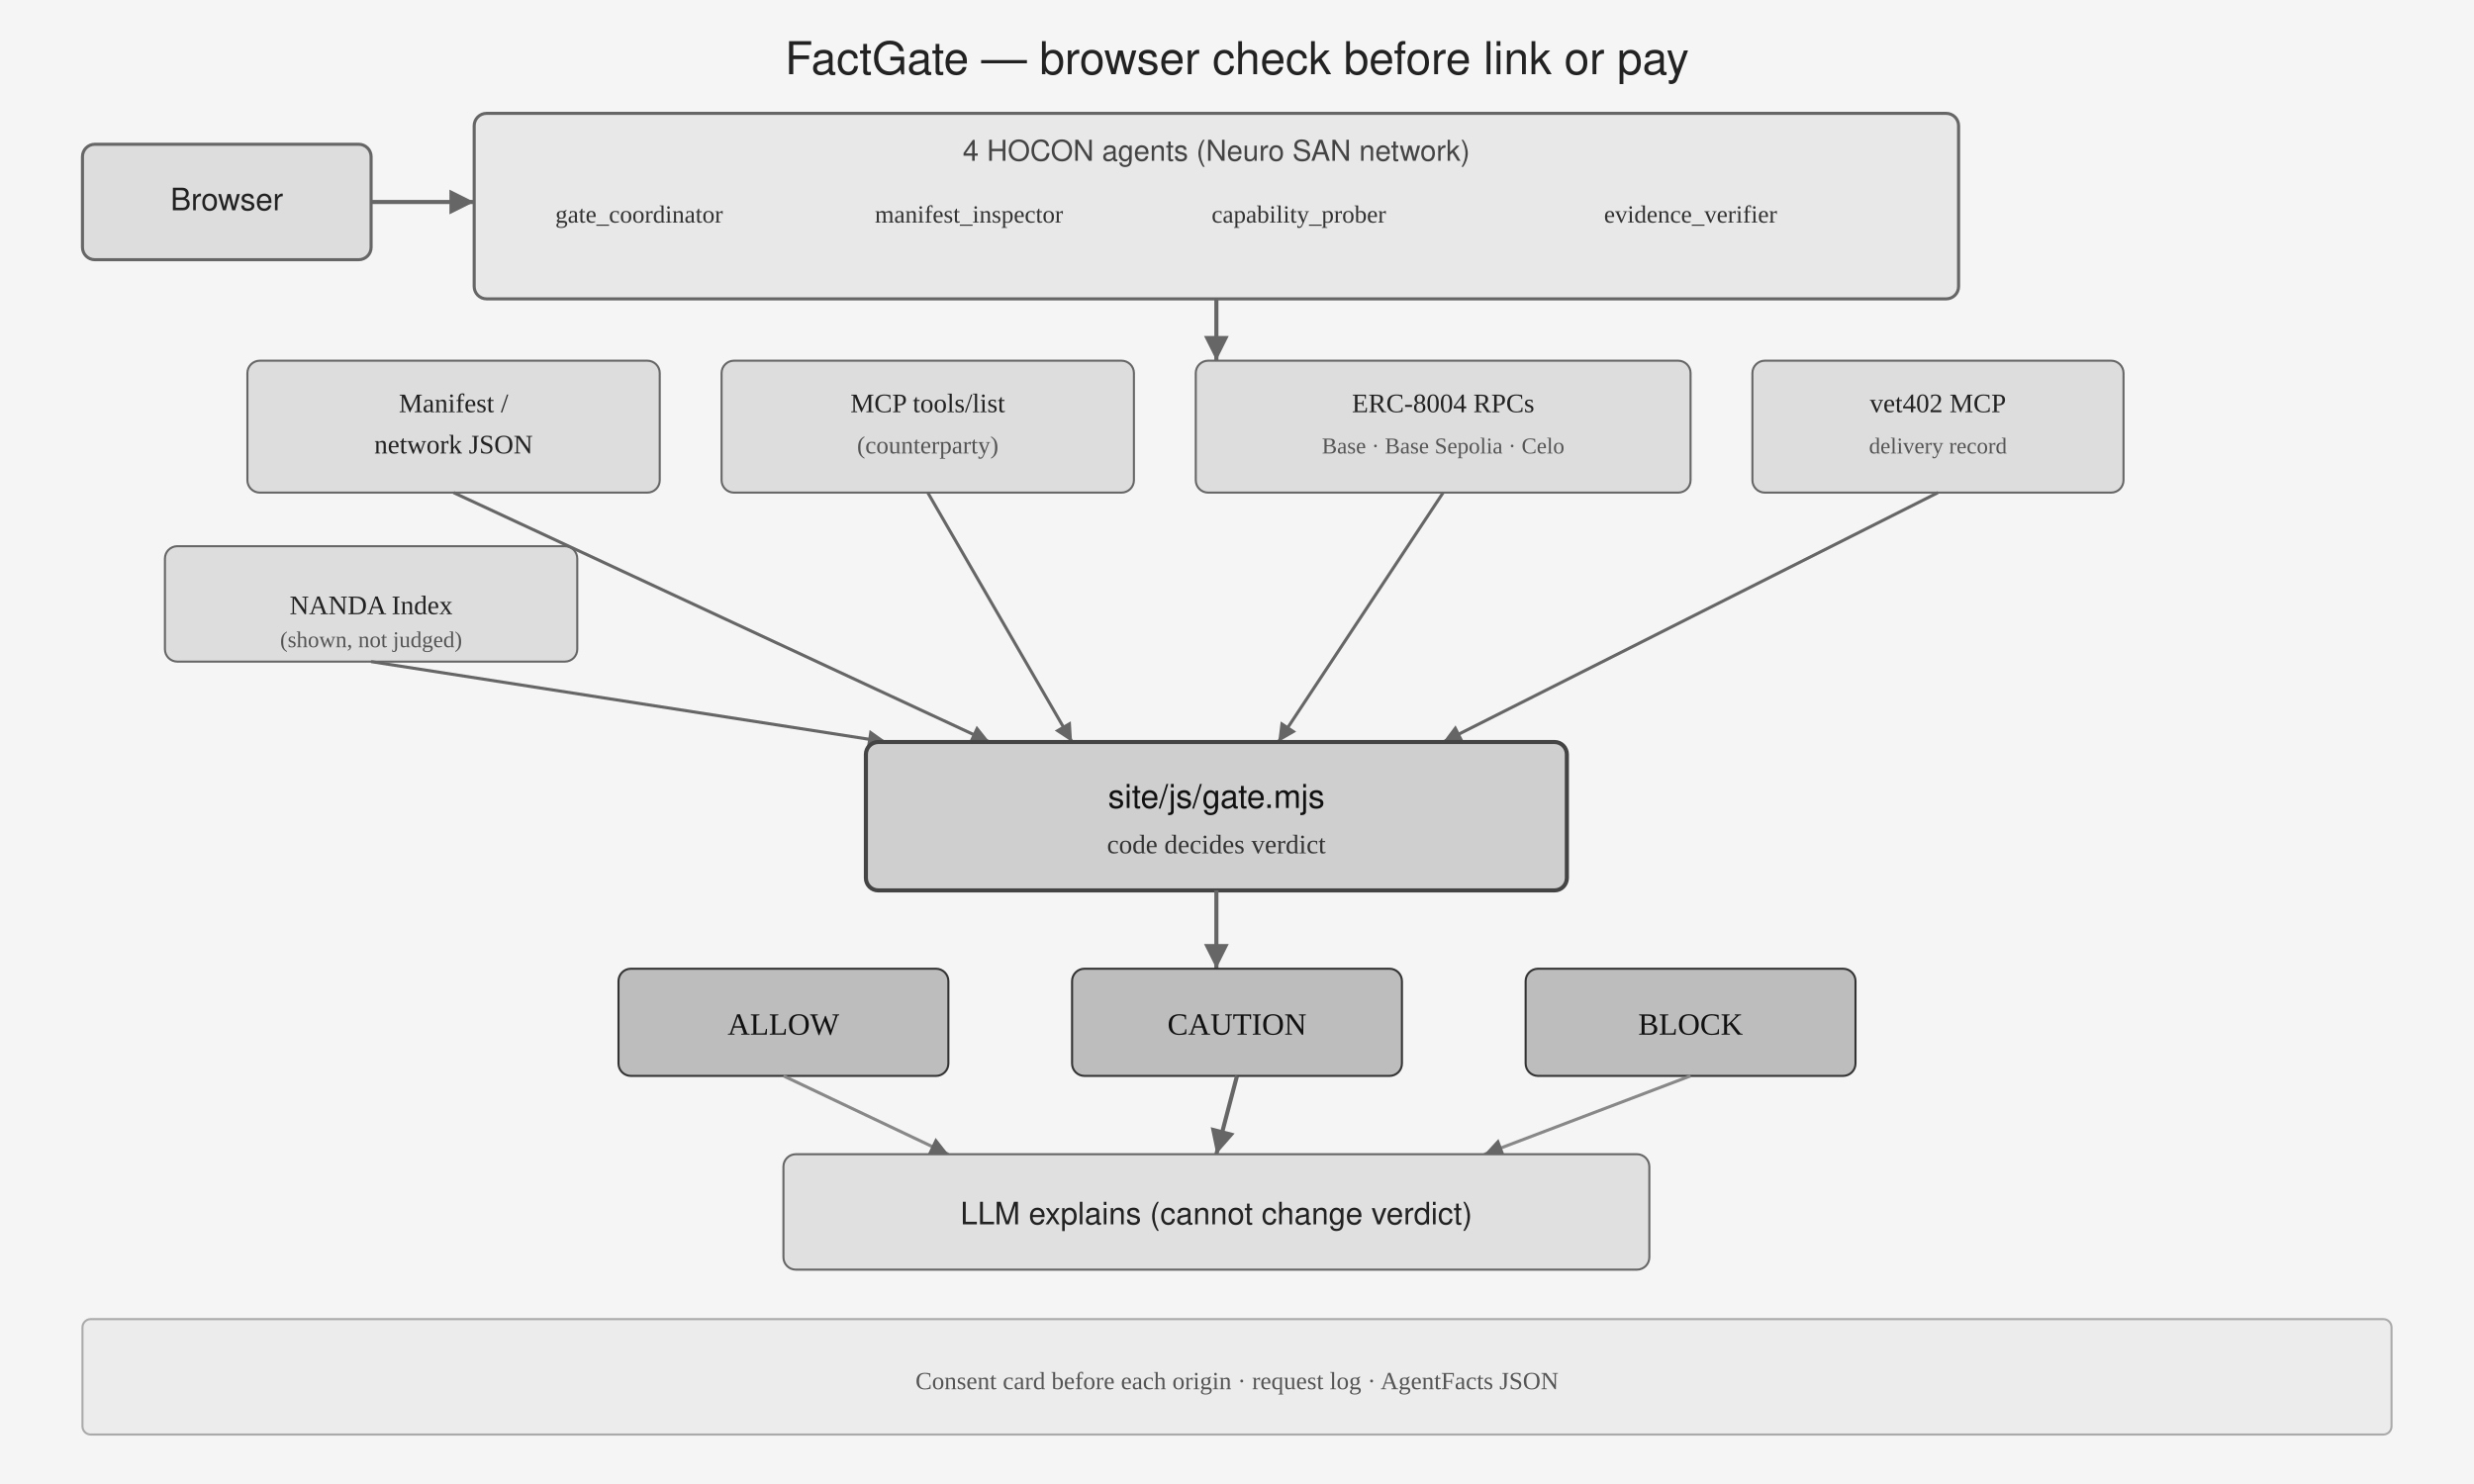
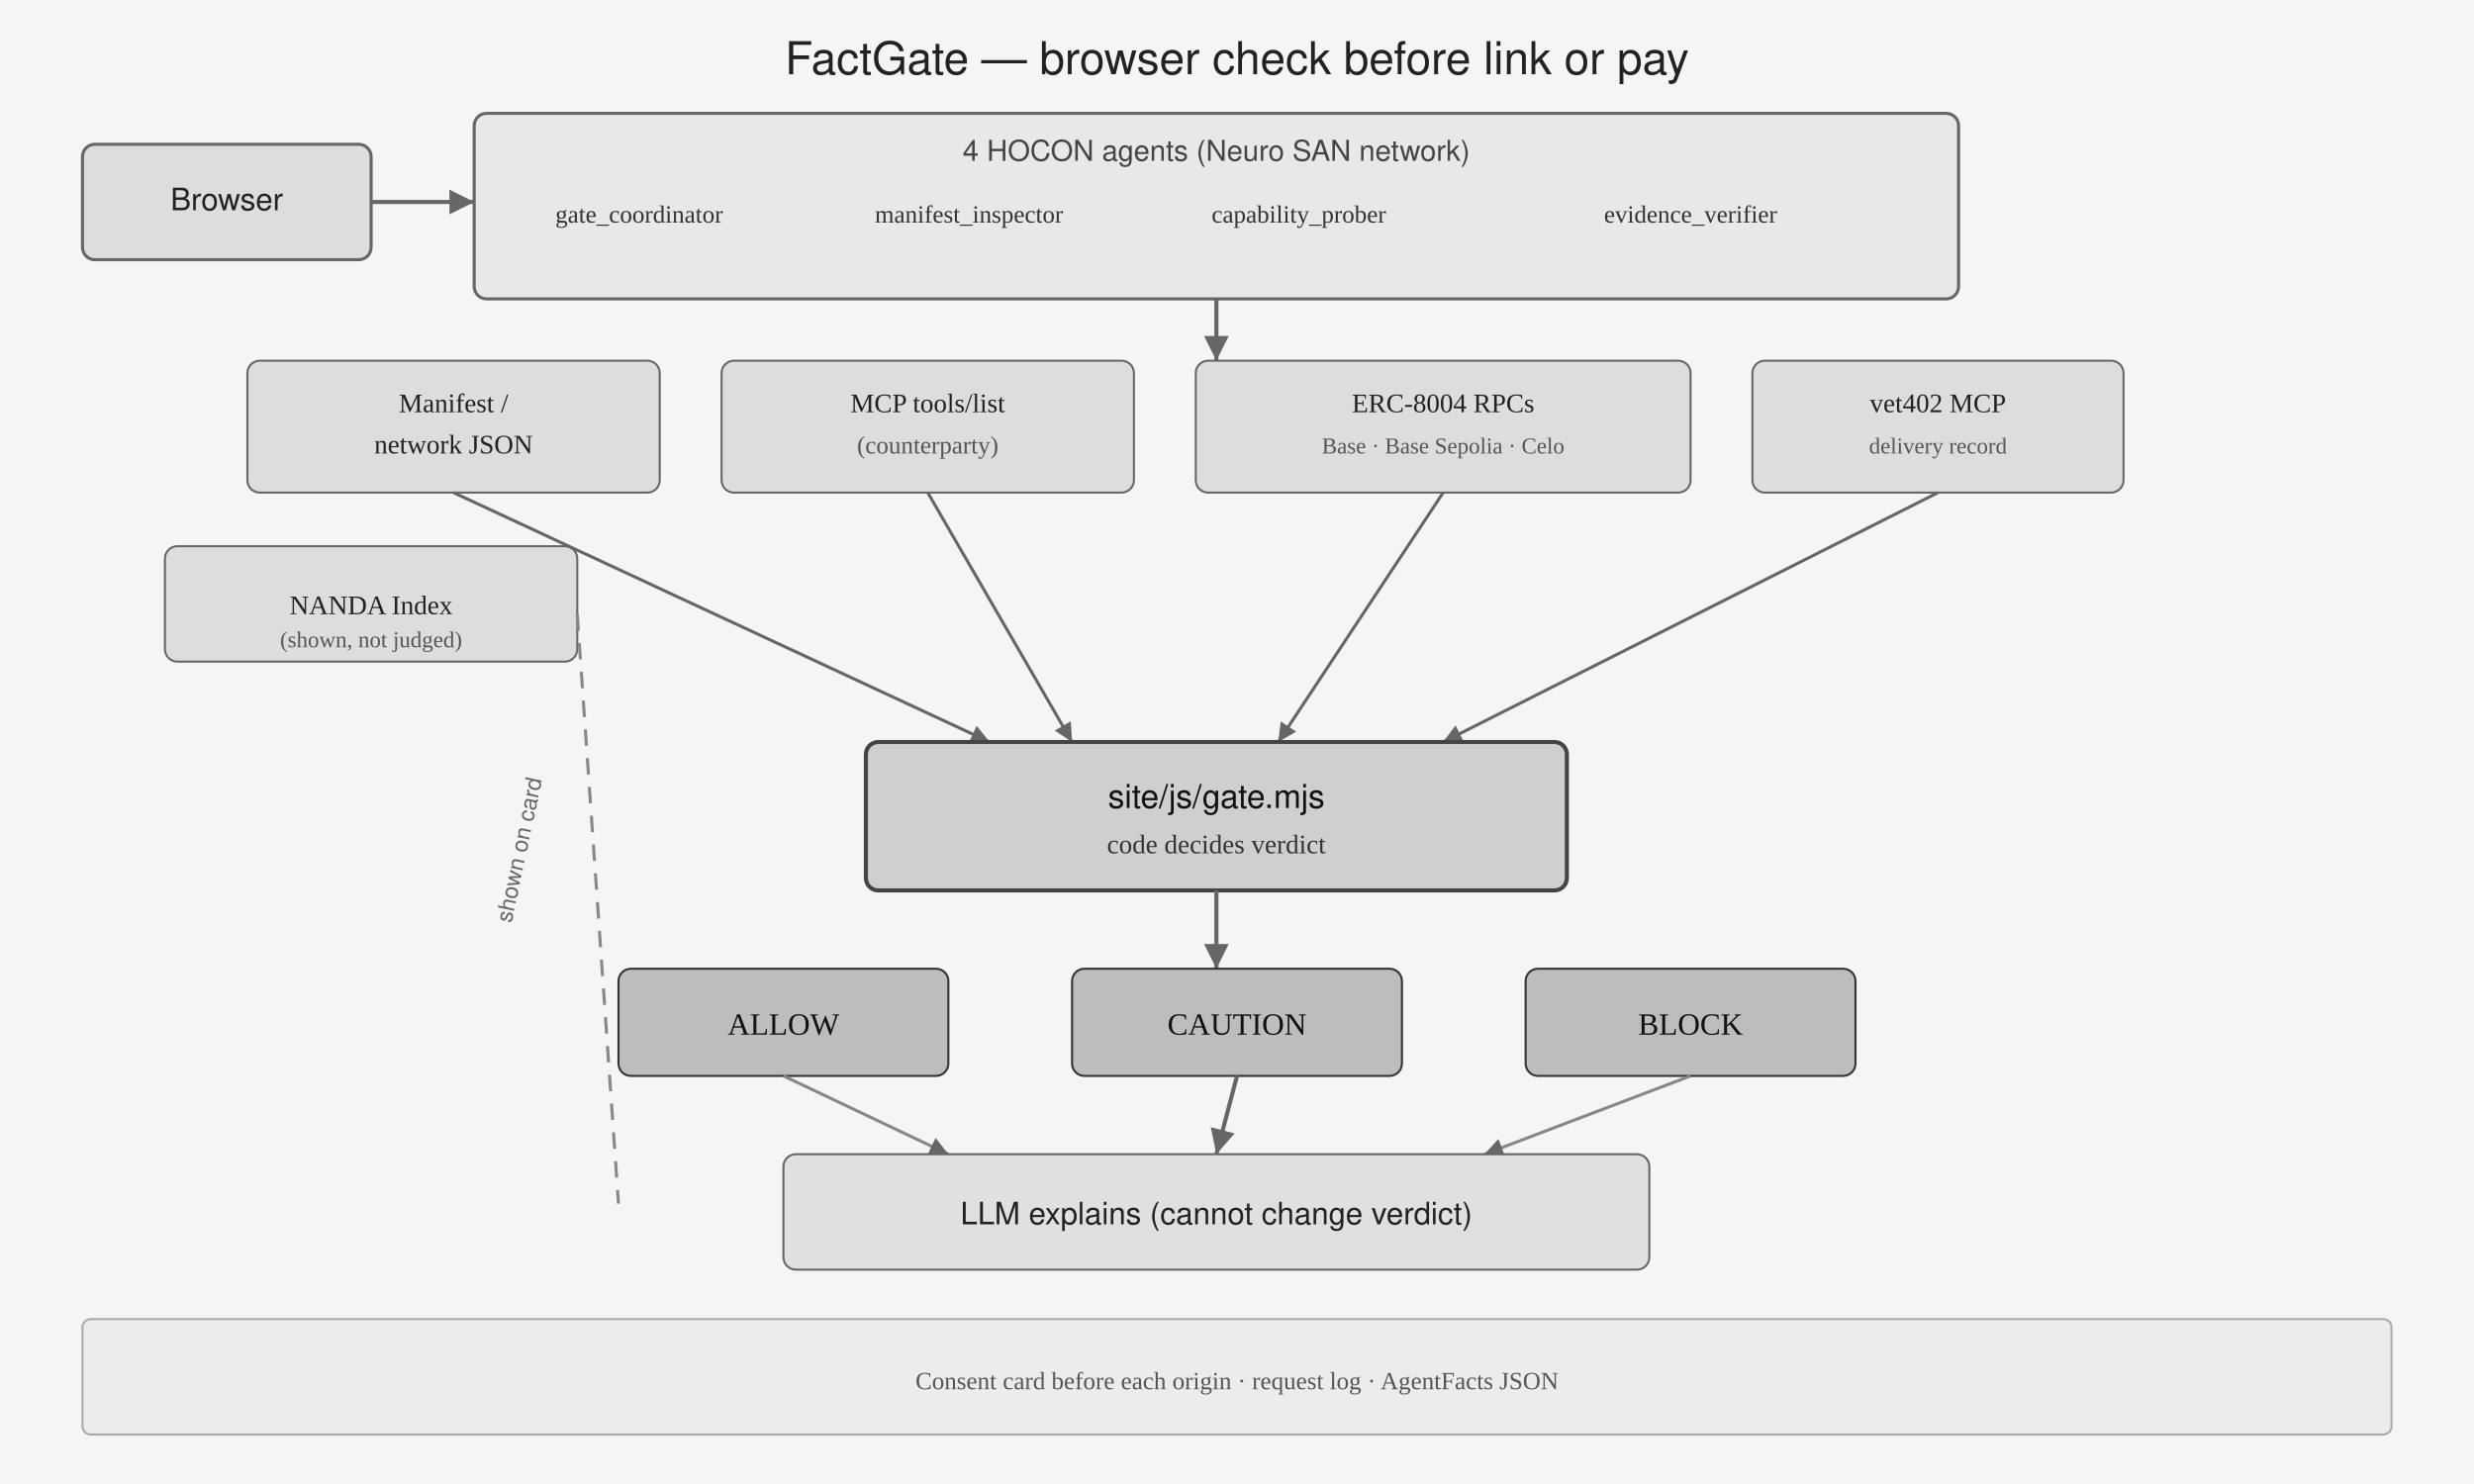
<svg xmlns="http://www.w3.org/2000/svg" width="1200" height="720" viewBox="0 0 1200 720">
  <rect width="1200" height="720" fill="#f5f5f5" />
  <text x="600" y="36" text-anchor="middle" font-family="Helvetica, Arial, sans-serif" font-size="22" fill="#222">FactGate — browser check before link or pay</text>
  <rect x="40" y="70" width="140" height="56" rx="6" fill="#ddd" stroke="#666" stroke-width="1.5" />
  <text x="110" y="102" text-anchor="middle" font-family="Helvetica, Arial, sans-serif" font-size="15" fill="#222">Browser</text>
  <line x1="180" y1="98" x2="230" y2="98" stroke="#666" stroke-width="2" marker-end="url(#arrow)" />
  <rect x="230" y="55" width="720" height="90" rx="6" fill="#e8e8e8" stroke="#666" stroke-width="1.5" />
  <text x="590" y="78" text-anchor="middle" font-family="Helvetica, Arial, sans-serif" font-size="14" fill="#444">4 HOCON agents (Neuro SAN network)</text>
  <text x="310" y="108" text-anchor="middle" font-size="12" fill="#333">gate_coordinator</text>
  <text x="470" y="108" text-anchor="middle" font-size="12" fill="#333">manifest_inspector</text>
  <text x="630" y="108" text-anchor="middle" font-size="12" fill="#333">capability_prober</text>
  <text x="820" y="108" text-anchor="middle" font-size="12" fill="#333">evidence_verifier</text>
  <line x1="590" y1="145" x2="590" y2="175" stroke="#666" stroke-width="2" marker-end="url(#arrow)" />
  <rect x="120" y="175" width="200" height="64" rx="6" fill="#ddd" stroke="#666" />
  <text x="220" y="200" text-anchor="middle" font-size="13" fill="#222">Manifest /</text>
  <text x="220" y="220" text-anchor="middle" font-size="13" fill="#222">network JSON</text>
  <rect x="350" y="175" width="200" height="64" rx="6" fill="#ddd" stroke="#666" />
  <text x="450" y="200" text-anchor="middle" font-size="13" fill="#222">MCP tools/list</text>
  <text x="450" y="220" text-anchor="middle" font-size="12" fill="#555">(counterparty)</text>
  <rect x="580" y="175" width="240" height="64" rx="6" fill="#ddd" stroke="#666" />
  <text x="700" y="200" text-anchor="middle" font-size="13" fill="#222">ERC-8004 RPCs</text>
  <text x="700" y="220" text-anchor="middle" font-size="11" fill="#555">Base · Base Sepolia · Celo</text>
  <rect x="850" y="175" width="180" height="64" rx="6" fill="#ddd" stroke="#666" />
  <text x="940" y="200" text-anchor="middle" font-size="13" fill="#222">vet402 MCP</text>
  <text x="940" y="220" text-anchor="middle" font-size="11" fill="#555">delivery record</text>
  <rect x="80" y="265" width="200" height="56" rx="6" fill="#ddd" stroke="#666" />
  <text x="180" y="298" text-anchor="middle" font-size="13" fill="#222">NANDA Index</text>
  <text x="180" y="314" text-anchor="middle" font-size="11" fill="#555">(shown, not judged)</text>
  <line x1="220" y1="239" x2="480" y2="360" stroke="#666" stroke-width="1.5" marker-end="url(#arrow)" />
  <line x1="450" y1="239" x2="520" y2="360" stroke="#666" stroke-width="1.5" marker-end="url(#arrow)" />
  <line x1="700" y1="239" x2="620" y2="360" stroke="#666" stroke-width="1.5" marker-end="url(#arrow)" />
  <line x1="940" y1="239" x2="700" y2="360" stroke="#666" stroke-width="1.5" marker-end="url(#arrow)" />
-   <line x1="180" y1="321" x2="430" y2="360" stroke="#666" stroke-width="1.5" marker-end="url(#arrow)" />
+   <line x1="280" y1="298" x2="300" y2="584" stroke="#888" stroke-width="1.5" stroke-dasharray="8,6" />
+   <text x="248" y="448" font-family="Helvetica, Arial, sans-serif" font-size="11" fill="#666" transform="rotate(-78 248 448)">shown on card</text>
  <rect x="420" y="360" width="340" height="72" rx="6" fill="#cfcfcf" stroke="#444" stroke-width="2" />
  <text x="590" y="392" text-anchor="middle" font-family="Helvetica, Arial, sans-serif" font-size="16" fill="#111">site/js/gate.mjs</text>
  <text x="590" y="414" text-anchor="middle" font-size="13" fill="#333">code decides verdict</text>
  <line x1="590" y1="432" x2="590" y2="470" stroke="#666" stroke-width="2" marker-end="url(#arrow)" />
  <rect x="300" y="470" width="160" height="52" rx="6" fill="#bdbdbd" stroke="#333" />
  <text x="380" y="502" text-anchor="middle" font-size="15" fill="#111">ALLOW</text>
  <rect x="520" y="470" width="160" height="52" rx="6" fill="#bdbdbd" stroke="#333" />
  <text x="600" y="502" text-anchor="middle" font-size="15" fill="#111">CAUTION</text>
  <rect x="740" y="470" width="160" height="52" rx="6" fill="#bdbdbd" stroke="#333" />
  <text x="820" y="502" text-anchor="middle" font-size="15" fill="#111">BLOCK</text>
  <line x1="380" y1="522" x2="460" y2="560" stroke="#888" stroke-width="1.5" marker-end="url(#arrow)" />
  <line x1="600" y1="522" x2="590" y2="560" stroke="#666" stroke-width="2" marker-end="url(#arrow)" />
  <line x1="820" y1="522" x2="720" y2="560" stroke="#888" stroke-width="1.5" marker-end="url(#arrow)" />
  <rect x="380" y="560" width="420" height="56" rx="6" fill="#e0e0e0" stroke="#666" />
  <text x="590" y="594" text-anchor="middle" font-family="Helvetica, Arial, sans-serif" font-size="15" fill="#222">LLM explains (cannot change verdict)</text>
  <rect x="40" y="640" width="1120" height="56" rx="4" fill="#ececec" stroke="#aaa" />
  <text x="600" y="674" text-anchor="middle" font-size="12" fill="#555">Consent card before each origin · request log · AgentFacts JSON</text>
  <defs>
    <marker id="arrow" markerWidth="8" markerHeight="8" refX="6" refY="3" orient="auto">
      <path d="M0,0 L6,3 L0,6 Z" fill="#666" />
    </marker>
  </defs>
</svg>
